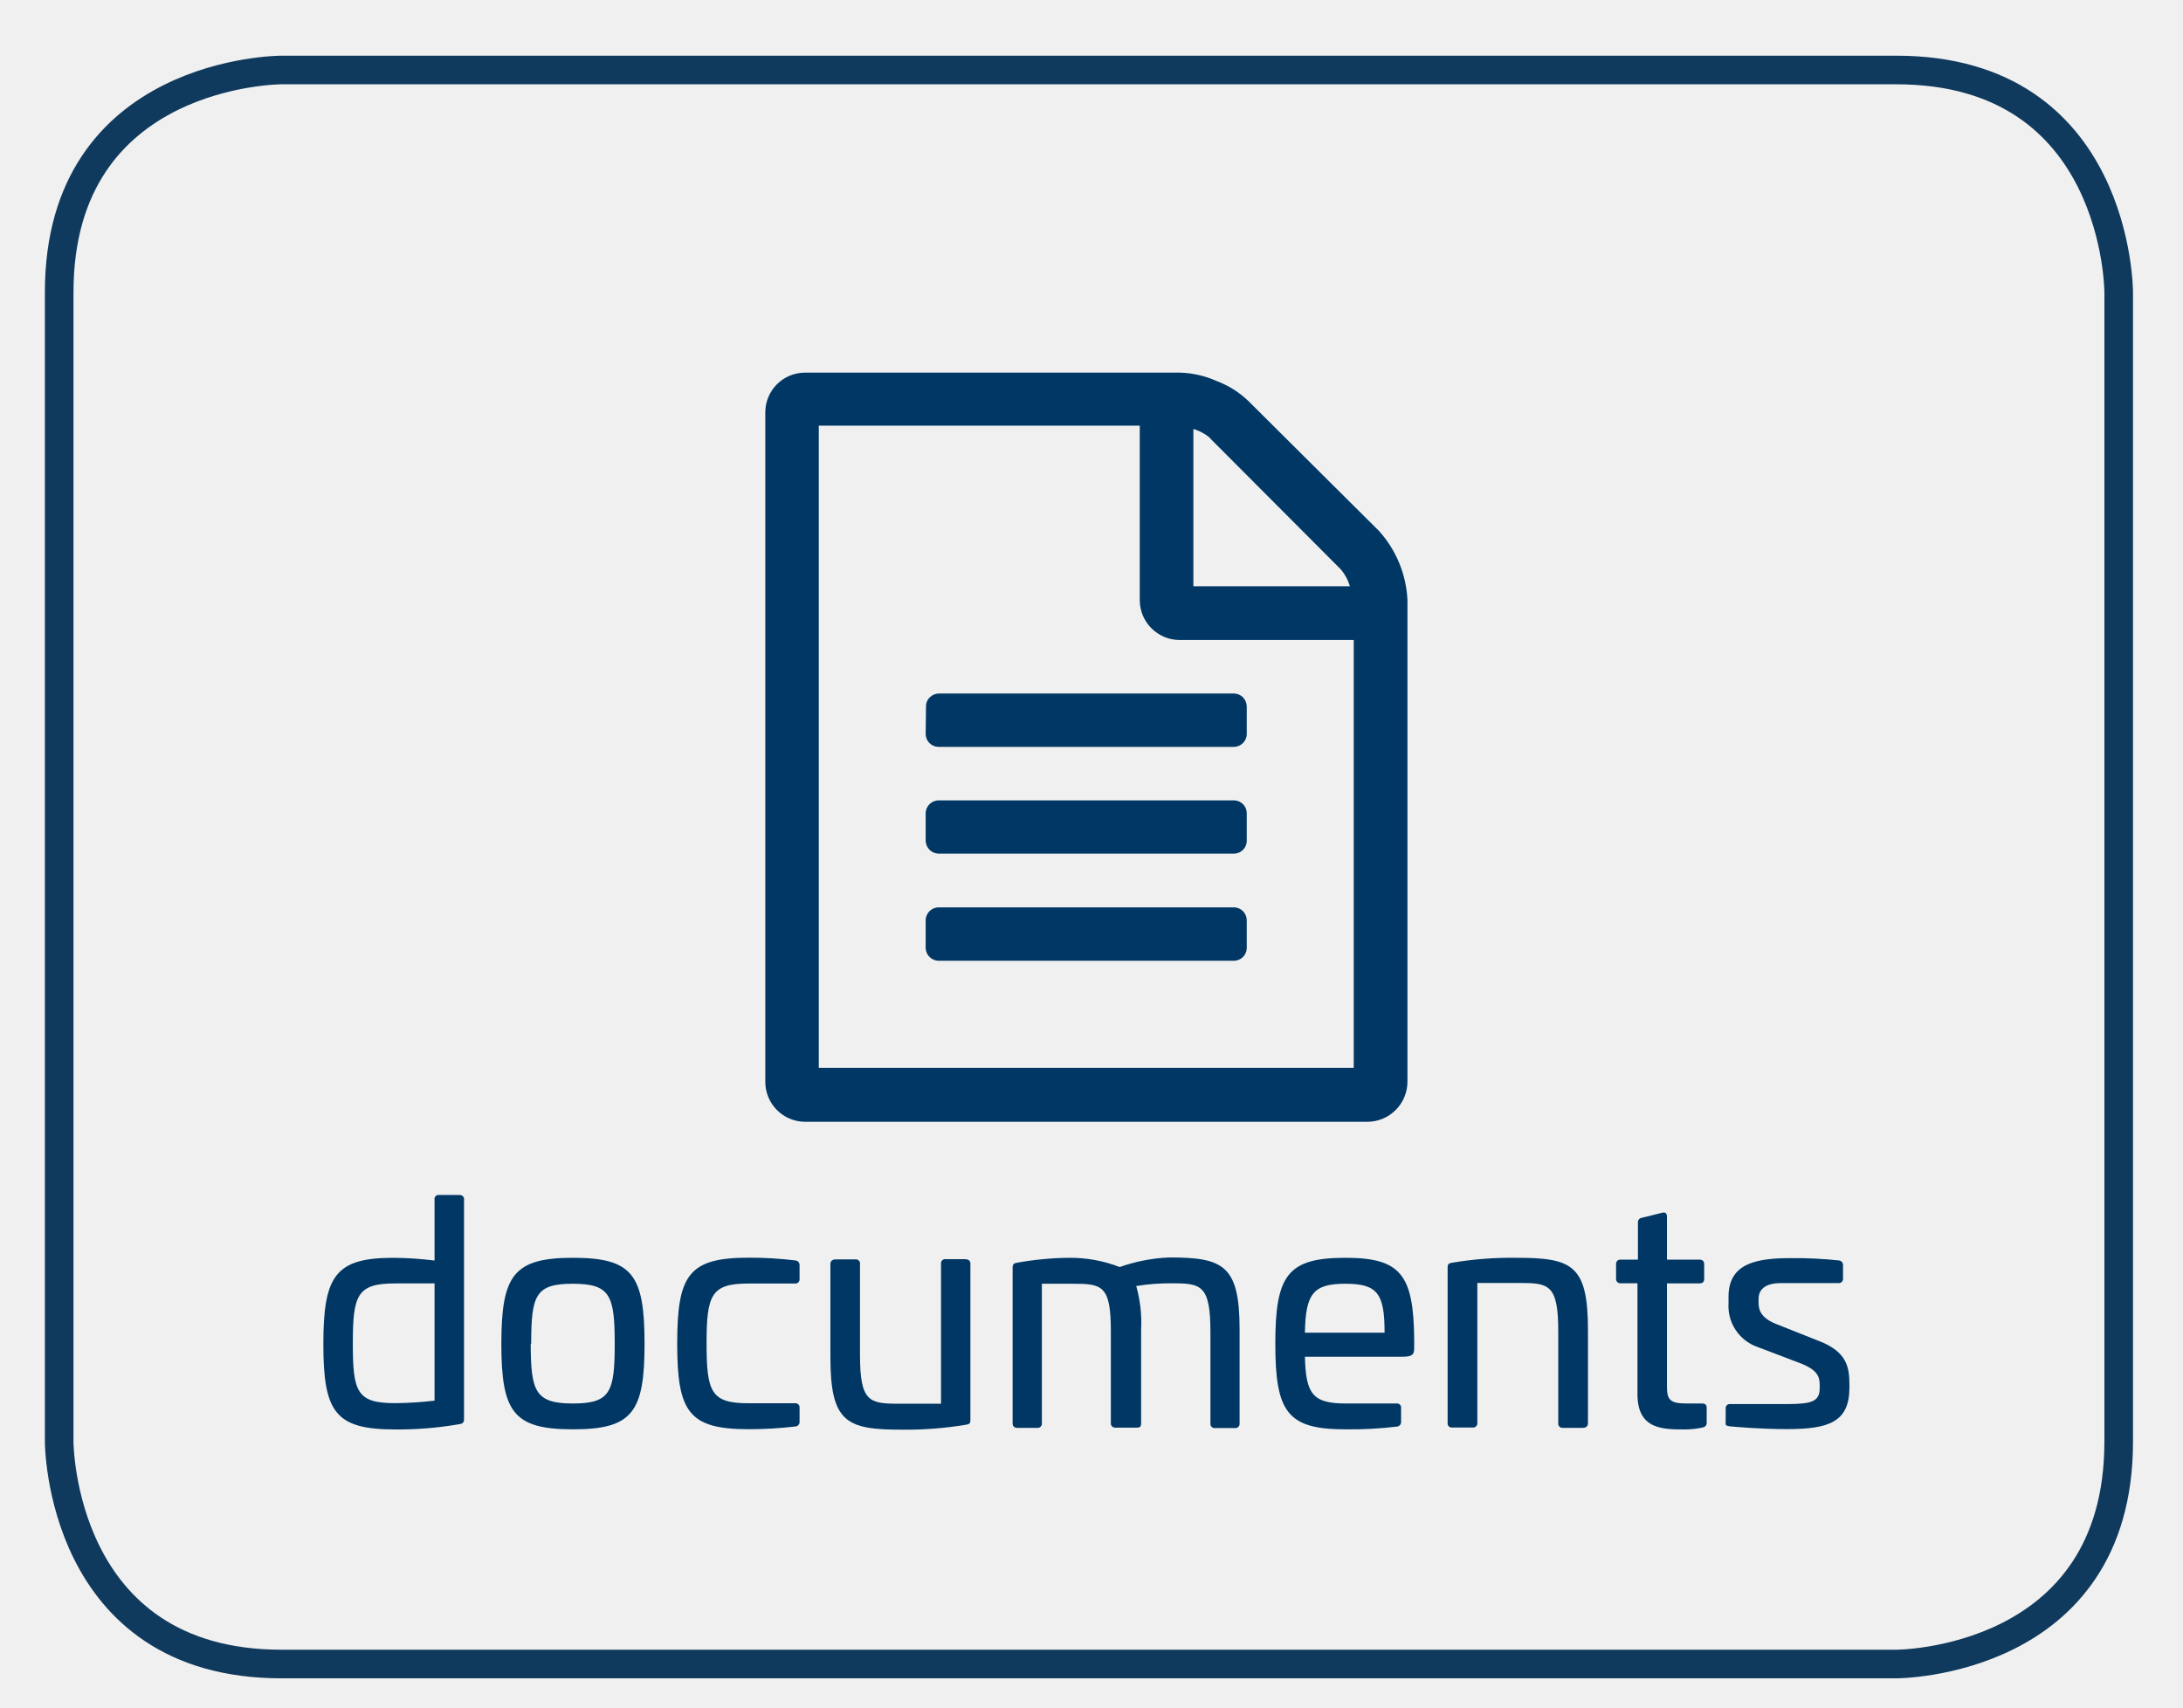
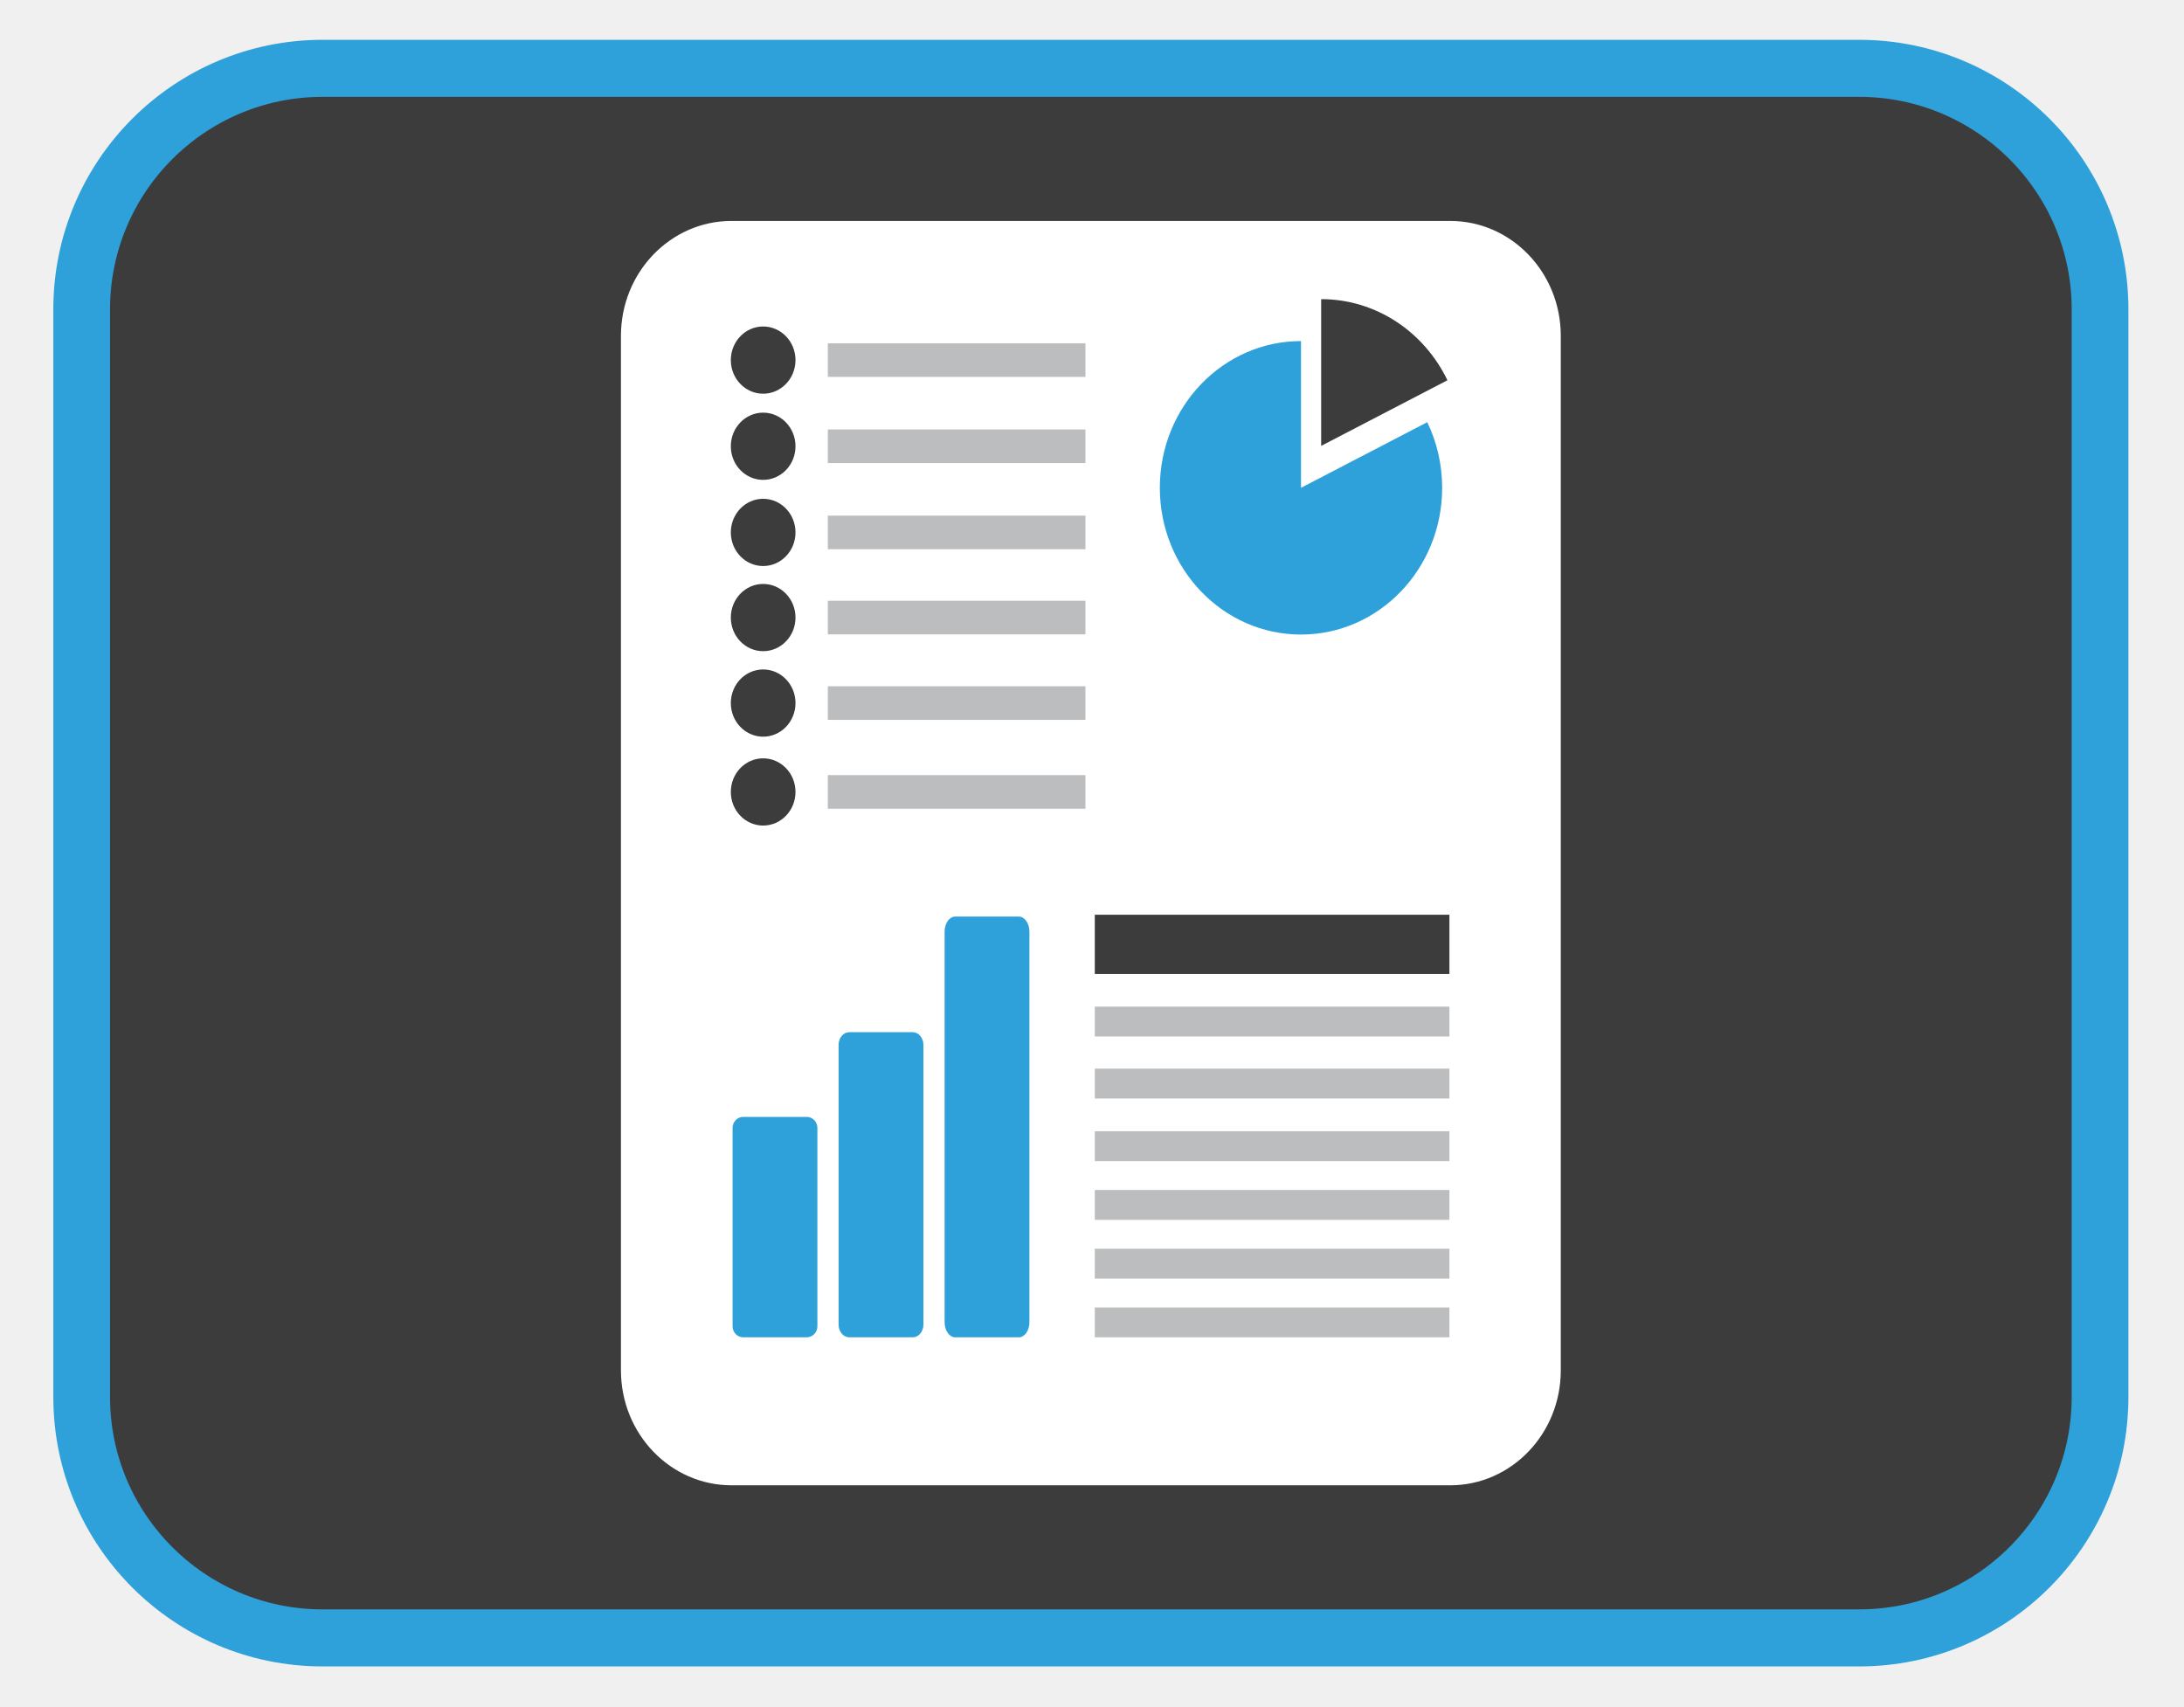
- <svg xmlns="http://www.w3.org/2000/svg" viewBox="0 0 191.8 150">
-   <g id="Ebene_5" data-name="Ebene 5">
-     <path d="M82.51,79.72a1.15,1.15,0,0,0-1.18,1.1v2.42a1.15,1.15,0,0,0,1.11,1.17h25.93a1.13,1.13,0,0,0,1.17-1.08V80.88a1.14,1.14,0,0,0-1.1-1.16H82.51Zm0-9.4a1.15,1.15,0,0,0-1.18,1.1v2.42A1.16,1.16,0,0,0,82.44,75h25.93a1.13,1.13,0,0,0,1.17-1.08V71.49a1.13,1.13,0,0,0-1.09-1.17H82.51Zm-1.18-5.87a1.14,1.14,0,0,0,1.12,1.17h25.92a1.14,1.14,0,0,0,1.17-1.1V62.09a1.18,1.18,0,0,0-.33-.82,1.15,1.15,0,0,0-.82-.34H82.51a1.17,1.17,0,0,0-.82.34,1.09,1.09,0,0,0-.33.82ZM71.94,93.82V37.4h28.2V52.71a3.51,3.51,0,0,0,3.49,3.52h15.31V93.82Zm34.38-55.31L117.78,50a4,4,0,0,1,.82,1.51H104.85V37.69a4,4,0,0,1,1.5.82m3.34-3.27a8.15,8.15,0,0,0-2.79-1.76,8.42,8.42,0,0,0-3.23-.74H70.76a3.49,3.49,0,0,0-3.52,3.48V95a3.51,3.51,0,0,0,3.46,3.56h49.43A3.53,3.53,0,0,0,123.66,95V52.71a9.75,9.75,0,0,0-2.51-6.07Z" style="fill:#003764" />
-     <path d="M40.37,105a.36.36,0,0,1,.4.31.17.17,0,0,1,0,.1v19.29c0,.3-.16.4-.43.43a31.19,31.19,0,0,1-5.62.46c-5.25,0-6.31-1.49-6.31-7.5s1.06-7.58,6.17-7.58a31.09,31.09,0,0,1,3.6.24V105.4a.35.35,0,0,1,.3-.41h1.89Zm-5.63,7.76c-3.36,0-3.74,1-3.74,5.27s.35,5.25,3.71,5.25a31.08,31.08,0,0,0,3.47-.22v-10.3Z" style="fill:#003764" />
-     <path d="M56.63,118.06c0,6-1.05,7.52-6.28,7.52s-6.3-1.49-6.3-7.52,1.08-7.55,6.3-7.55S56.63,112,56.63,118.06Zm-10,0c0,4.19.4,5.25,3.7,5.25s3.68-1,3.68-5.25-.4-5.27-3.68-5.27-3.66,1-3.66,5.27Z" style="fill:#003764" />
-     <path d="M69.87,110.74a.41.41,0,0,1,.38.44v1.19a.37.37,0,0,1-.32.4H65.76c-3.28,0-3.68,1-3.68,5.27s.4,5.25,3.68,5.25h4.09a.36.36,0,0,1,.4.32v1.27a.4.4,0,0,1-.36.45h0a35.27,35.27,0,0,1-4.11.24c-5.25,0-6.28-1.49-6.28-7.52s1-7.55,6.28-7.55A33.2,33.2,0,0,1,69.87,110.74Z" style="fill:#003764" />
-     <path d="M84.85,110.65a.36.36,0,0,1,.41.31.14.14,0,0,1,0,.09v13.73c0,.32-.13.35-.41.4a32,32,0,0,1-5.62.43c-4.84,0-6.27-.62-6.27-6.36v-8.2c0-.27.19-.4.46-.4h1.73a.36.36,0,0,1,.41.31.14.14,0,0,1,0,.09v8c0,4.11.81,4.28,3.41,4.28h3.71v-12.3a.36.36,0,0,1,.31-.4h1.86Z" style="fill:#003764" />
-     <path d="M108.91,116.76l0,8.31a.37.37,0,0,1-.32.4h-1.83a.37.37,0,0,1-.41-.31v-8.11c0-4.14-.81-4.3-3.36-4.3a18.53,18.53,0,0,0-3.16.24,11.85,11.85,0,0,1,.43,3.84l0,8.2c0,.32-.11.4-.35.4H98a.37.37,0,0,1-.4-.32V116.9c0-4-.81-4.11-3.36-4.11h-2.7v12.26a.37.37,0,0,1-.32.4H89.37a.37.37,0,0,1-.4-.32V111.37c0-.32.13-.38.4-.43a27.55,27.55,0,0,1,4.52-.43,12.06,12.06,0,0,1,4.49.81,14.84,14.84,0,0,1,4.36-.84C107.43,110.48,108.91,111.13,108.91,116.76Z" style="fill:#003764" />
-     <path d="M124.25,117.66v.78c0,.54-.13.76-1,.76h-8.6c.08,3.3.7,4.11,3.6,4.11h4.44a.36.36,0,0,1,.41.31.27.27,0,0,1,0,.09v1.2a.4.4,0,0,1-.37.43h0a34.14,34.14,0,0,1-4.52.24c-5.09,0-6.16-1.49-6.16-7.52s1.08-7.55,6.16-7.55C123.07,110.51,124.2,112,124.25,117.66Zm-9.6-.57h7c0-3.44-.62-4.3-3.44-4.3S114.71,113.65,114.65,117.09Z" style="fill:#003764" />
-     <path d="M139.52,116.85v8.2c0,.27-.19.4-.46.4h-1.74a.37.37,0,0,1-.41-.31V117c0-4.14-.81-4.28-3.4-4.28H129.8v12.3a.37.37,0,0,1-.32.4H127.6a.36.36,0,0,1-.41-.31V111.37c0-.35.14-.38.41-.43a31.16,31.16,0,0,1,5.62-.43C138.09,110.51,139.52,111.1,139.52,116.85Z" style="fill:#003764" />
-     <path d="M146,106.56c.3-.08.46,0,.46.35v3.76h2.84c.3,0,.43.14.43.41v1.28c0,.27-.13.4-.43.4h-2.84v9.09c0,1.19.33,1.46,1.76,1.46h1.3c.3,0,.43.11.43.38V125c0,.24-.13.38-.4.43a7.67,7.67,0,0,1-1.51.16c-1.95,0-4.17,0-4.17-3.09v-9.75h-1.47a.38.38,0,0,1-.41-.32v-1.35a.37.37,0,0,1,.31-.41h1.61v-3.24a.38.38,0,0,1,.33-.43h0Z" style="fill:#003764" />
-     <path d="M161.55,110.74a.4.4,0,0,1,.38.42h0v1.17a.37.37,0,0,1-.31.4h-5.11c-1.24,0-2,.43-2,1.4v.35c0,.76.35,1.4,1.68,1.9l3.6,1.43c2.48.94,2.7,2.32,2.7,3.82v.3c0,3-1.81,3.63-5.46,3.63-2.36,0-4.49-.19-5-.24s-.41-.19-.41-.4v-1.16a.36.36,0,0,1,.31-.4h5.11c2.16,0,2.84-.24,2.84-1.4v-.32c0-.78-.32-1.3-1.58-1.82l-3.84-1.46a3.81,3.81,0,0,1-2.59-3.87v-.57c0-3,2.59-3.38,5.49-3.38A35.92,35.92,0,0,1,161.55,110.74Z" style="fill:#003764" />
-     <path d="M24.72,6.15S5.2,6.15,5.2,25.67v101s0,19.53,19.52,19.53h141.9s19.53,0,19.53-19.53V25.67s0-19.52-19.53-19.52Z" style="fill:none;stroke:#103a5d;stroke-width:2.514px" />
+ <svg xmlns="http://www.w3.org/2000/svg" width="100%" height="100%" viewBox="0 0 192 150" version="1.1" xml:space="preserve" style="fill-rule:evenodd;clip-rule:evenodd;stroke-linecap:round;stroke-linejoin:round;stroke-miterlimit:1.5;">
+   <g id="Ebene_5">
+     <g transform="matrix(0.973783,0,0,0.97943,4.07961,2.75886)">
+       <path d="M185.4,24.939L185.4,122.578C185.4,134.512 175.655,144.2 163.653,144.2L24.932,144.2C12.93,144.2 3.185,134.512 3.185,122.578L3.185,24.939C3.185,13.005 12.93,3.317 24.932,3.317L163.653,3.317C175.655,3.317 185.4,13.005 185.4,24.939Z" style="fill:rgb(60,60,60);stroke:rgb(46,161,219);stroke-width:5.12px;" />
+     </g>
+     <g transform="matrix(0.248313,0,0,0.258135,54.5884,19.423)">
+       <g transform="matrix(1,0,0,1,332.738,39.1455)">
+         <path d="M0,352.312C0,373.929 -17.527,391.457 -39.146,391.457L-293.593,391.457C-315.209,391.457 -332.738,373.929 -332.738,352.312L-332.738,-0C-332.738,-21.618 -315.209,-39.145 -293.593,-39.145L-39.146,-39.145C-17.527,-39.145 0,-21.618 0,-0L0,352.312Z" style="fill:white;fill-rule:nonzero;" />
+       </g>
+       <g transform="matrix(1,0,0,1,0,319.634)">
+         <rect x="167.764" y="50.399" width="125.547" height="10.17" style="fill:rgb(187,189,191);" />
+       </g>
+       <g transform="matrix(1,0,0,1,0,279.634)">
+         <rect x="167.764" y="70.399" width="125.547" height="10.17" style="fill:rgb(187,189,191);" />
+       </g>
+       <g transform="matrix(1,0,0,1,0,239.634)">
+         <rect x="167.764" y="90.399" width="125.547" height="10.17" style="fill:rgb(187,189,191);" />
+       </g>
+       <g transform="matrix(1,0,0,1,0,199.634)">
+         <rect x="167.764" y="110.399" width="125.547" height="10.17" style="fill:rgb(187,189,191);" />
+       </g>
+       <g transform="matrix(1,0,0,1,0,178.302)">
+         <rect x="167.764" y="110.399" width="125.547" height="10.17" style="fill:rgb(187,189,191);" />
+       </g>
+       <g transform="matrix(1,0,0,1,0,157.179)">
+         <rect x="167.764" y="110.399" width="125.547" height="10.17" style="fill:rgb(187,189,191);" />
+       </g>
+       <g transform="matrix(1,0,0,1,0,100.894)">
+         <rect x="167.764" y="135.39" width="125.547" height="20.189" style="fill:rgb(60,60,60);" />
+       </g>
+       <g transform="matrix(1,0,0,1.36338,140.864,380.202)">
+         <path d="M0,-105.094L-22.521,-105.094C-24.588,-105.094 -26.274,-103.405 -26.274,-101.341L-26.274,-3.752C-26.274,-1.69 -24.588,0 -22.521,0L0,0C2.06,0 3.753,-1.69 3.753,-3.752L3.753,-101.341C3.753,-103.405 2.06,-105.094 0,-105.094" style="fill:rgb(46,161,219);fill-rule:nonzero;" />
+       </g>
+       <g transform="matrix(1,0,0,1.15354,103.33,380.202)">
+         <path d="M0,-90.08L-22.521,-90.08C-24.588,-90.08 -26.273,-88.391 -26.273,-86.327L-26.273,-3.752C-26.273,-1.689 -24.588,0 -22.521,0L0,0C2.061,0 3.754,-1.689 3.754,-3.752L3.754,-86.327C3.754,-88.391 2.061,-90.08 0,-90.08" style="fill:rgb(46,161,219);fill-rule:nonzero;" />
+       </g>
+       <g transform="matrix(1,0,0,1,65.7969,380.201)">
+         <path d="M0,-75.067L-22.521,-75.067C-24.588,-75.067 -26.274,-73.377 -26.274,-71.314L-26.274,-3.752C-26.274,-1.689 -24.588,0 -22.521,0L0,0C2.06,0 3.753,-1.689 3.753,-3.752L3.753,-71.314C3.753,-73.377 2.06,-75.067 0,-75.067" style="fill:rgb(46,161,219);fill-rule:nonzero;" />
+       </g>
+       <g transform="matrix(1,0,0,1,240.763,90.8896)">
+         <path d="M0,0.001L0,-49.975C-27.601,-49.975 -49.975,-27.598 -49.975,0.001C-49.975,27.603 -27.601,49.976 0,49.976C27.597,49.976 49.976,27.603 49.976,0.001C49.976,-8.038 48.073,-15.634 44.705,-22.351L0,0.001Z" style="fill:rgb(46,161,219);fill-rule:nonzero;" />
+       </g>
+       <g transform="matrix(1,0,0,1,292.607,48.9887)">
+         <path d="M0,5.271C-8.206,-11.106 -25.141,-22.352 -44.704,-22.352L-44.704,27.623L0,5.271Z" style="fill:rgb(60,60,60);fill-rule:nonzero;" />
+       </g>
+       <g transform="matrix(1,0,0,1,0,-160.445)">
+         <rect x="73.245" y="289.8" width="91.205" height="11.447" style="fill:rgb(187,189,191);" />
+       </g>
+       <g transform="matrix(1,0,0,1,0,-218.445)">
+         <rect x="73.245" y="318.8" width="91.205" height="11.447" style="fill:rgb(187,189,191);" />
+       </g>
+       <g transform="matrix(1,0,0,1,0,-277.129)">
+         <rect x="73.245" y="348.142" width="91.205" height="11.447" style="fill:rgb(187,189,191);" />
+       </g>
+       <g transform="matrix(1,0,0,1,0,-335.814)">
+         <rect x="73.245" y="377.484" width="91.205" height="11.448" style="fill:rgb(187,189,191);" />
+       </g>
+       <g transform="matrix(0,1,1,0,50.3503,123.632)">
+         <path d="M11.447,-11.448C5.12,-11.448 0,-6.328 0,-0C0,6.316 5.12,11.447 11.447,11.447C17.775,11.447 22.895,6.316 22.895,-0C22.895,-6.328 17.775,-11.448 11.447,-11.448" style="fill:rgb(60,60,60);fill-rule:nonzero;" />
+       </g>
+       <g transform="matrix(0,1,1,0,50.3503,94.6321)">
+         <path d="M11.447,-11.448C5.12,-11.448 0,-6.328 0,-0C0,6.316 5.12,11.447 11.447,11.447C17.775,11.447 22.895,6.316 22.895,-0C22.895,-6.328 17.775,-11.448 11.447,-11.448" style="fill:rgb(60,60,60);fill-rule:nonzero;" />
+       </g>
+       <g transform="matrix(1,0,0,1,0,-101.057)">
+         <rect x="73.245" y="289.8" width="91.205" height="11.447" style="fill:rgb(187,189,191);" />
+       </g>
+       <g transform="matrix(1,0,0,1,0,-160.324)">
+         <rect x="73.245" y="318.8" width="91.205" height="11.447" style="fill:rgb(187,189,191);" />
+       </g>
+       <g transform="matrix(0,1,1,0,50.3503,183.02)">
+         <path d="M11.447,-11.448C5.12,-11.448 0,-6.328 0,-0C0,6.316 5.12,11.447 11.447,11.447C17.775,11.447 22.895,6.316 22.895,-0C22.895,-6.328 17.775,-11.448 11.447,-11.448" style="fill:rgb(60,60,60);fill-rule:nonzero;" />
+       </g>
+       <g transform="matrix(0,1,1,0,50.3503,152.753)">
+         <path d="M11.447,-11.448C5.12,-11.448 0,-6.328 0,-0C0,6.316 5.12,11.447 11.447,11.447C17.775,11.447 22.895,6.316 22.895,-0C22.895,-6.328 17.775,-11.448 11.447,-11.448" style="fill:rgb(60,60,60);fill-rule:nonzero;" />
+       </g>
+       <g transform="matrix(0,1,1,0,50.3498,65.2893)">
+         <path d="M11.448,-11.448C5.12,-11.448 -0,-6.328 -0,0C-0,6.316 5.12,11.448 11.448,11.448C17.776,11.448 22.895,6.316 22.895,0C22.895,-6.328 17.776,-11.448 11.448,-11.448" style="fill:rgb(60,60,60);fill-rule:nonzero;" />
+       </g>
+       <g transform="matrix(0,1,1,0,50.3493,35.9465)">
+         <path d="M11.448,-11.447C5.12,-11.447 0,-6.327 0,0.001C0,6.317 5.12,11.448 11.448,11.448C17.775,11.448 22.895,6.317 22.895,0.001C22.895,-6.327 17.775,-11.447 11.448,-11.447" style="fill:rgb(60,60,60);fill-rule:nonzero;" />
+       </g>
+     </g>
  </g>
</svg>
